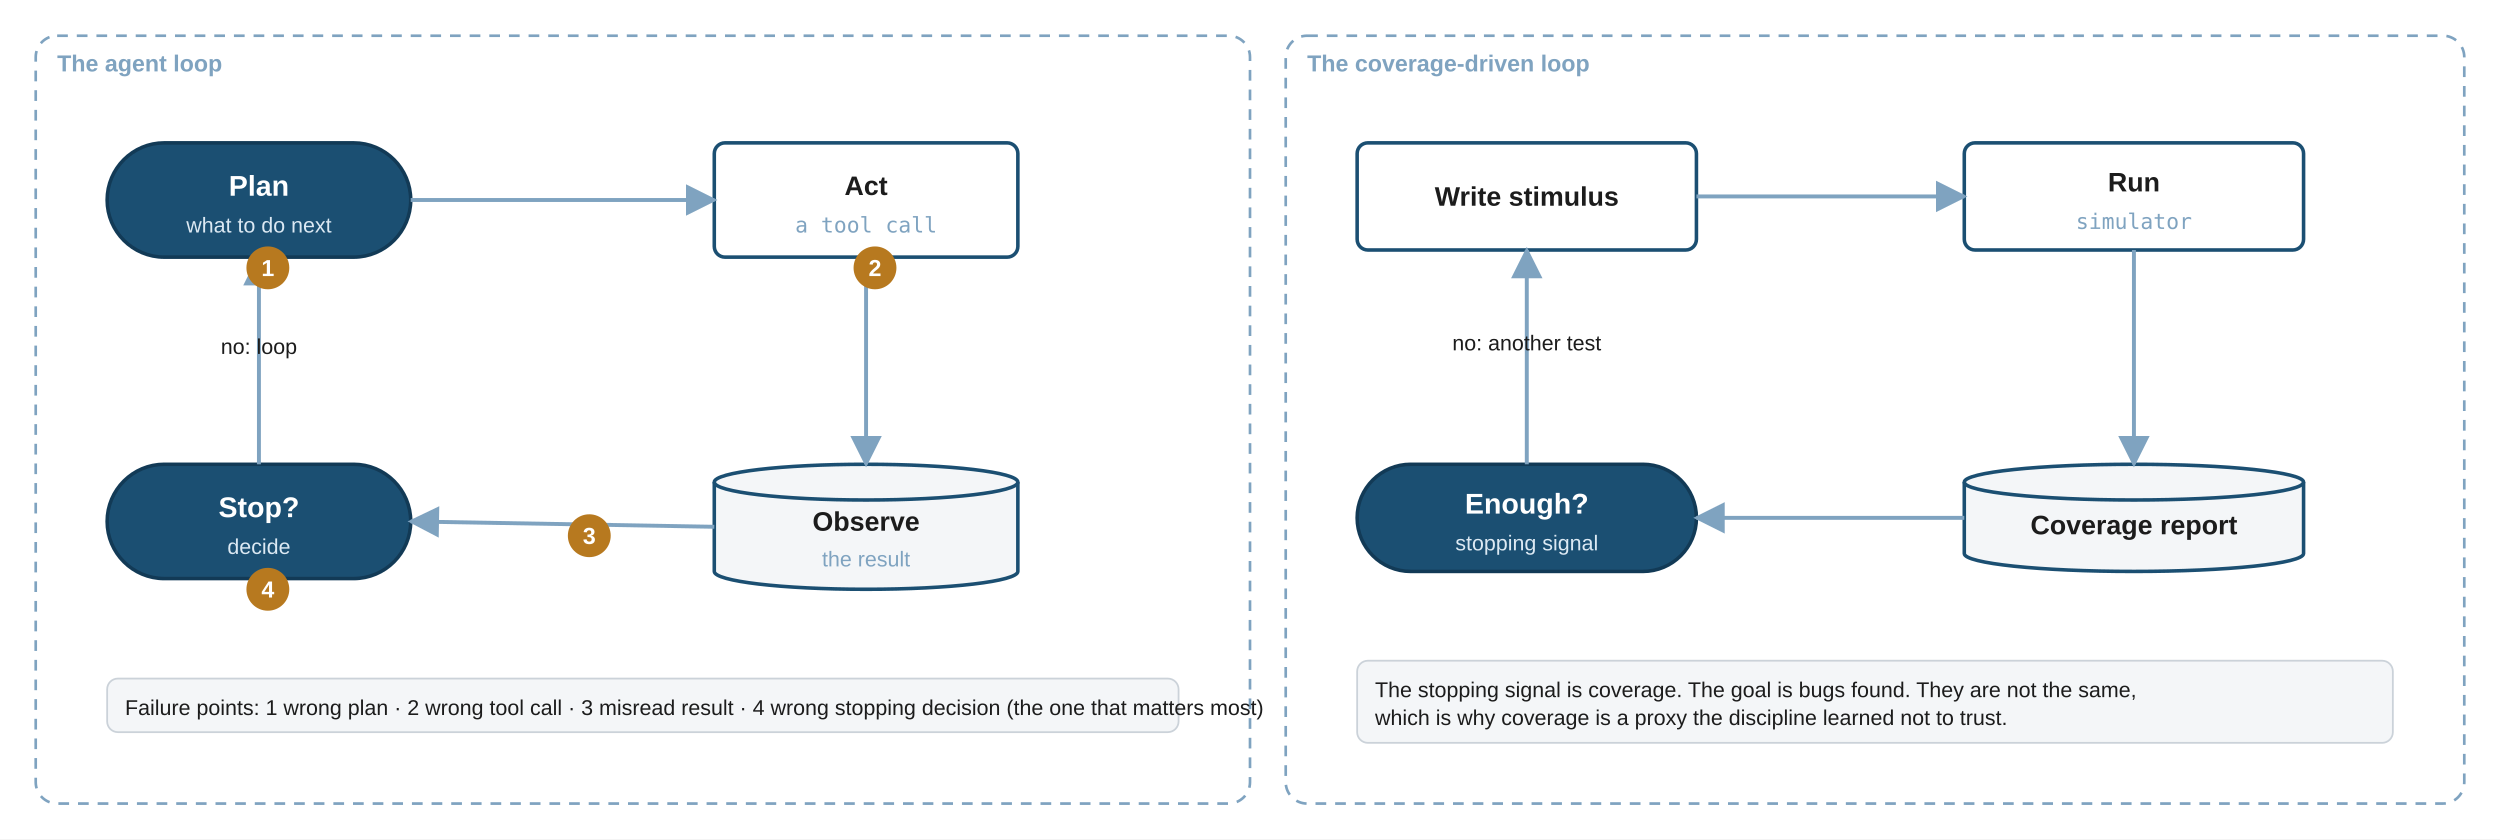
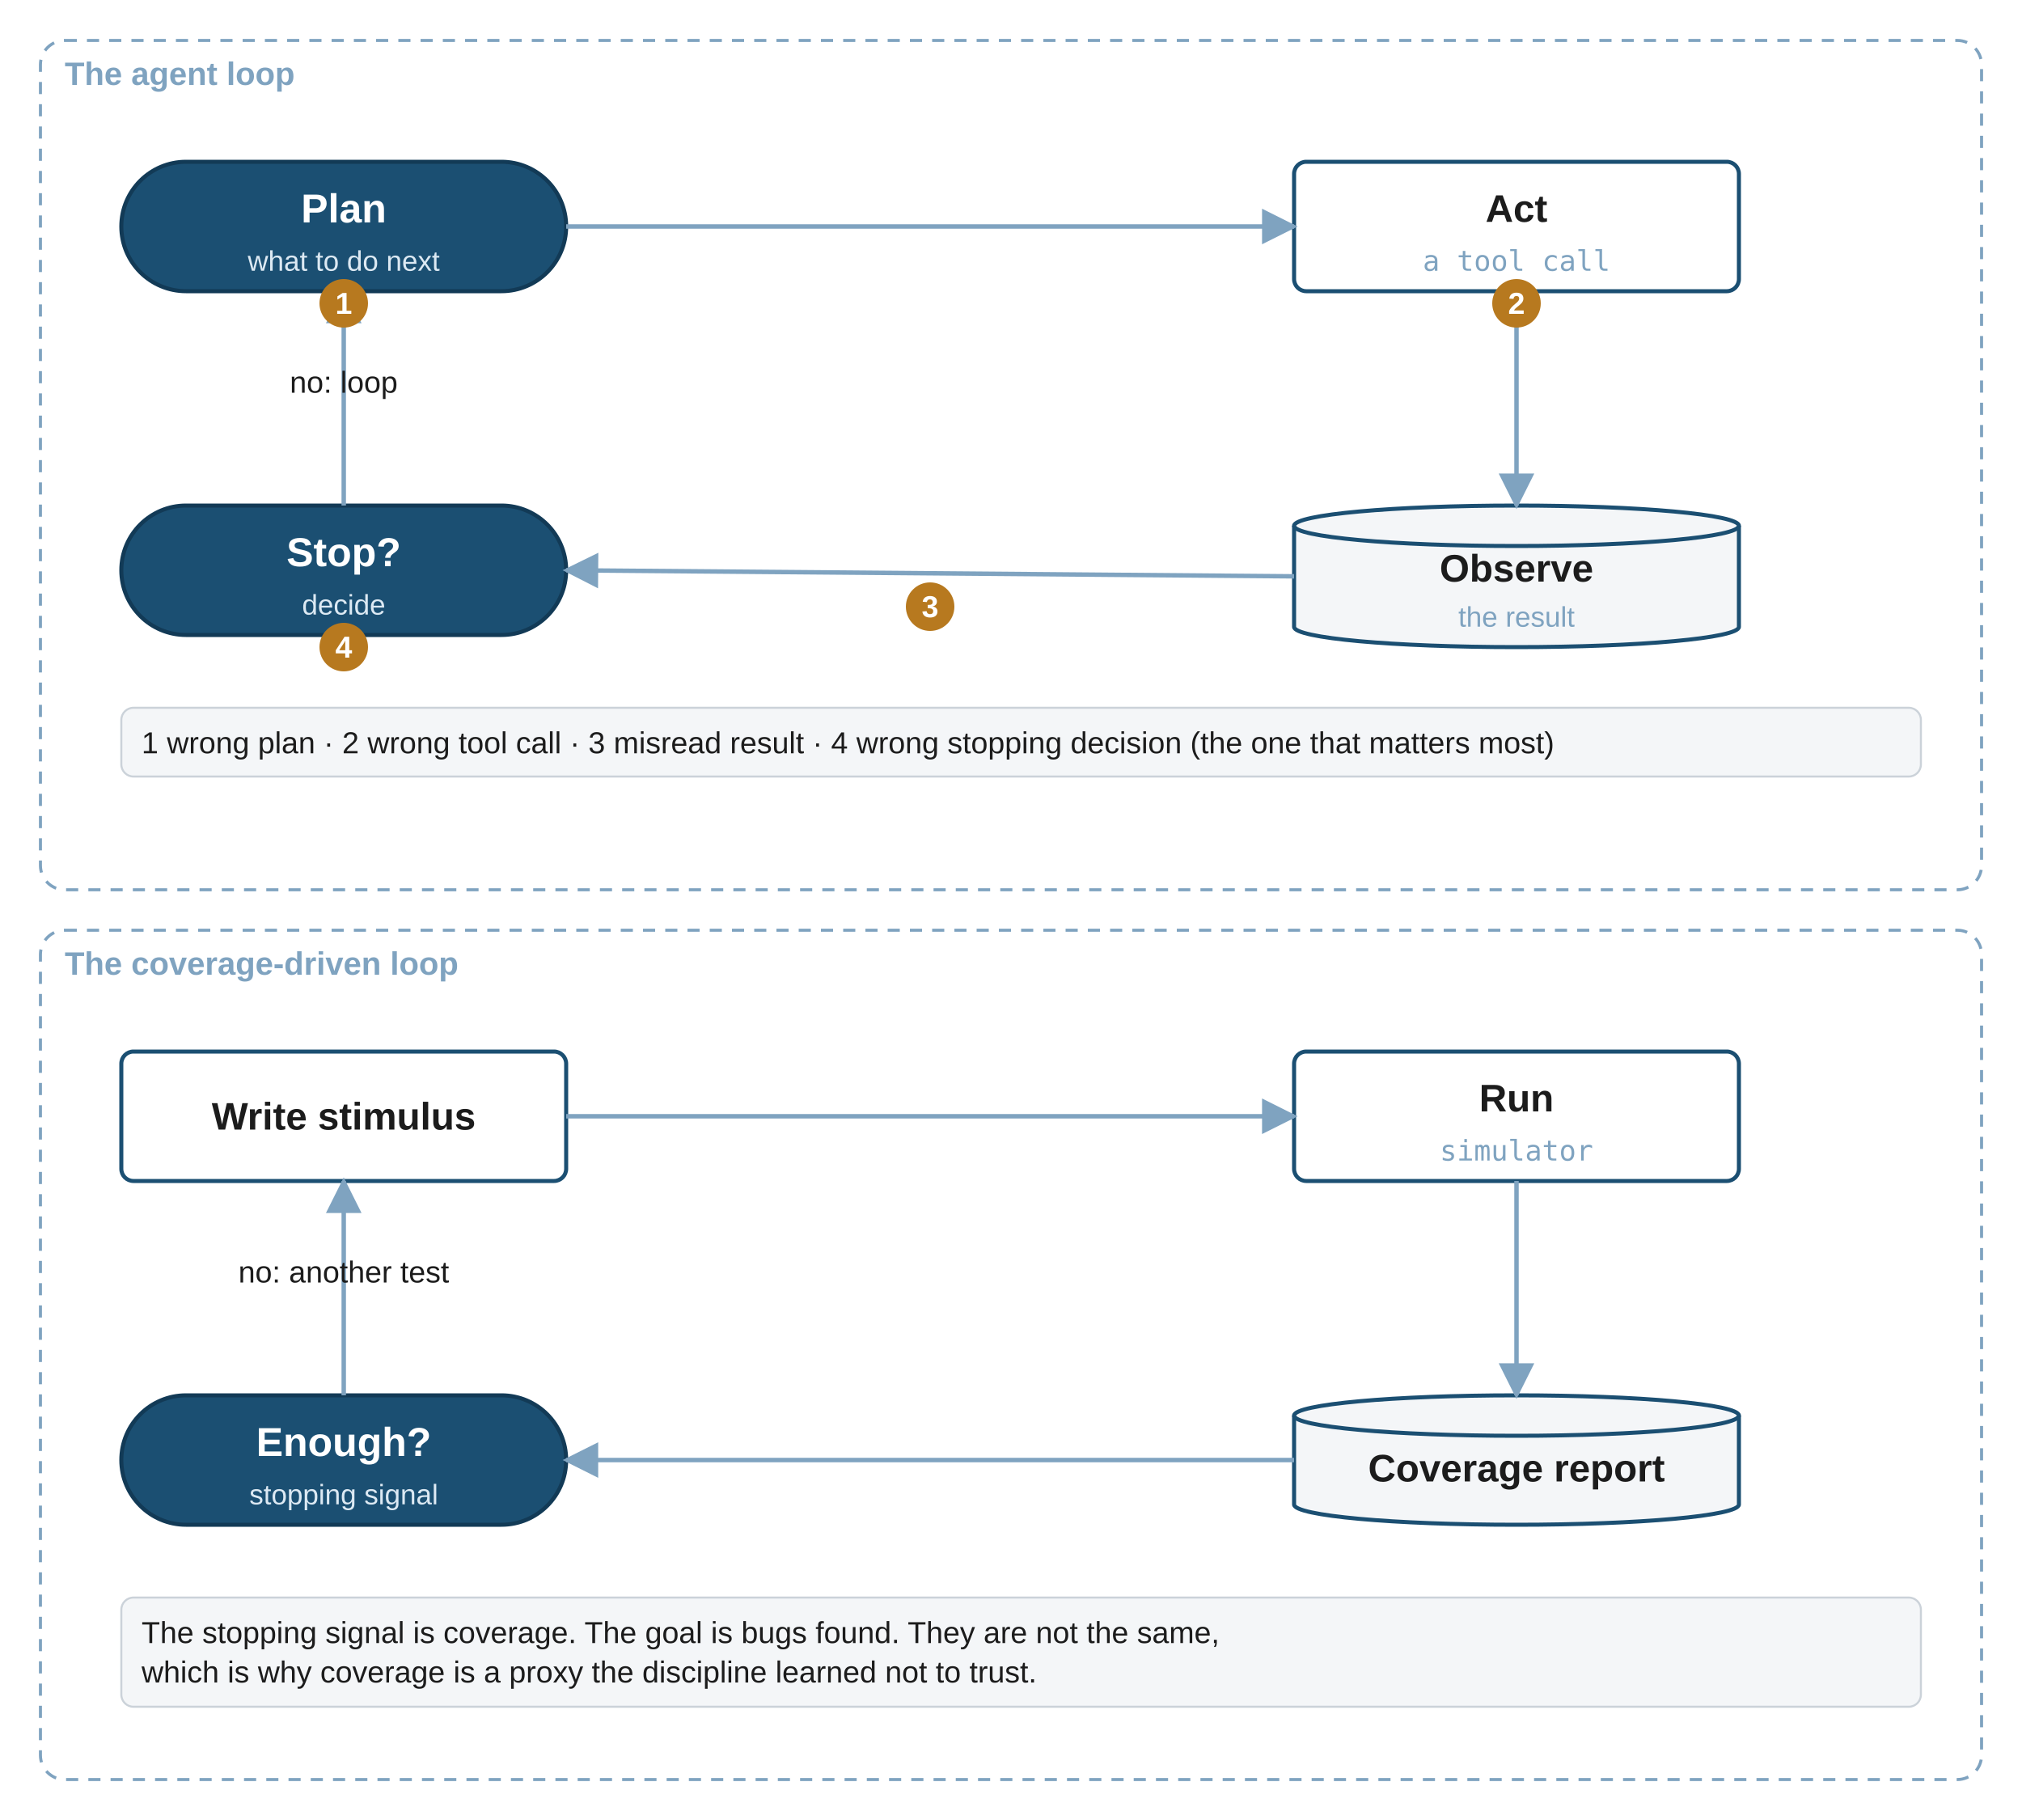
- <svg xmlns="http://www.w3.org/2000/svg" viewBox="0 0 1400 470" width="1400" height="470" role="img" aria-label="The agent loop with its four failure points, beside the coverage-driven loop">
+ <svg xmlns="http://www.w3.org/2000/svg" viewBox="0 0 1000 900" width="1000" height="900" role="img" aria-label="The agent loop with its four failure points, beside the coverage-driven loop">
  <defs>
    <marker id="ah" viewBox="0 0 10 10" refX="9" refY="5" markerWidth="8" markerHeight="8" orient="auto-start-reverse">
      <path d="M0,0 L10,5 L0,10 Z" fill="#7FA3C0" />
    </marker>
    <marker id="ahj" viewBox="0 0 10 10" refX="9" refY="5" markerWidth="8" markerHeight="8" orient="auto-start-reverse">
      <path d="M0,0 L10,5 L0,10 Z" fill="#5B3E8E" />
    </marker>
  </defs>
-   <rect width="1400" height="470" fill="white" />
-   <rect x="20" y="20" width="680" height="430" rx="12" fill="none" stroke="#7FA3C0" stroke-width="1.5" stroke-dasharray="6 5" />
-   <text x="32" y="40.0" font-family="'Source Sans 3', 'Helvetica Neue', Arial, sans-serif" font-size="13" font-weight="700" text-anchor="start" fill="#7FA3C0">The agent loop</text>
-   <rect x="60" y="80" width="170" height="64" rx="32.0" fill="#1B4F72" stroke="#123A56" stroke-width="2" />
-   <text x="145.0" y="109.6" font-family="'Source Sans 3', 'Helvetica Neue', Arial, sans-serif" font-size="16" font-weight="700" text-anchor="middle" fill="white">Plan</text>
-   <text x="145.0" y="130.2" font-family="'Source Sans 3', 'Helvetica Neue', Arial, sans-serif" font-size="12" font-weight="400" text-anchor="middle" fill="#DCE9F3">what to do next</text>
-   <rect x="400" y="80" width="170" height="64" rx="6" fill="white" stroke="#1B4F72" stroke-width="2" />
-   <text x="485.0" y="109.2" font-family="'Source Sans 3', 'Helvetica Neue', Arial, sans-serif" font-size="15" font-weight="600" text-anchor="middle" fill="#1C1C1C">Act</text>
-   <text x="485.0" y="130.2" font-family="'JetBrains Mono', Menlo, monospace" font-size="12" font-weight="400" text-anchor="middle" fill="#7FA3C0">a tool call</text>
-   <path d="M400,270 A85.0,10 0 0 1 570,270 V320 A85.0,10 0 0 1 400,320 Z" fill="#F4F6F8" stroke="#1B4F72" stroke-width="2" />
-   <path d="M400,270 A85.0,10 0 0 0 570,270" fill="none" stroke="#1B4F72" stroke-width="2" />
-   <text x="485.0" y="297.2" font-family="'Source Sans 3', 'Helvetica Neue', Arial, sans-serif" font-size="15" font-weight="600" text-anchor="middle" fill="#1C1C1C">Observe</text>
-   <text x="485.0" y="317.2" font-family="'Source Sans 3', 'Helvetica Neue', Arial, sans-serif" font-size="12" font-weight="400" text-anchor="middle" fill="#7FA3C0">the result</text>
-   <rect x="60" y="260" width="170" height="64" rx="32.0" fill="#1B4F72" stroke="#123A56" stroke-width="2" />
-   <text x="145.0" y="289.6" font-family="'Source Sans 3', 'Helvetica Neue', Arial, sans-serif" font-size="16" font-weight="700" text-anchor="middle" fill="white">Stop?</text>
-   <text x="145.0" y="310.2" font-family="'Source Sans 3', 'Helvetica Neue', Arial, sans-serif" font-size="12" font-weight="400" text-anchor="middle" fill="#DCE9F3">decide</text>
-   <path d="M230,112.0 L400,112.0" fill="none" stroke="#7FA3C0" stroke-width="2.2" marker-end="url(#ah)" />
-   <path d="M485.0,144 L485.0,260" fill="none" stroke="#7FA3C0" stroke-width="2.2" marker-end="url(#ah)" />
-   <path d="M400,295.0 L230,292.0" fill="none" stroke="#7FA3C0" stroke-width="2.2" marker-end="url(#ah)" />
-   <path d="M145.0,260 L145.0,144" fill="none" stroke="#7FA3C0" stroke-width="2.2" marker-end="url(#ah)" />
-   <text x="145.0" y="198.2" font-family="'Source Sans 3', 'Helvetica Neue', Arial, sans-serif" font-size="12" font-weight="400" text-anchor="middle" fill="#1C1C1C">no: loop</text>
-   <circle cx="150" cy="150" r="12" fill="#B7791F" />
-   <text x="150" y="154.6" font-family="'Source Sans 3', 'Helvetica Neue', Arial, sans-serif" font-size="13" font-weight="700" text-anchor="middle" fill="white">1</text>
-   <circle cx="490" cy="150" r="12" fill="#B7791F" />
-   <text x="490" y="154.6" font-family="'Source Sans 3', 'Helvetica Neue', Arial, sans-serif" font-size="13" font-weight="700" text-anchor="middle" fill="white">2</text>
-   <circle cx="330" cy="300" r="12" fill="#B7791F" />
-   <text x="330" y="304.6" font-family="'Source Sans 3', 'Helvetica Neue', Arial, sans-serif" font-size="13" font-weight="700" text-anchor="middle" fill="white">3</text>
-   <circle cx="150" cy="330" r="12" fill="#B7791F" />
-   <text x="150" y="334.6" font-family="'Source Sans 3', 'Helvetica Neue', Arial, sans-serif" font-size="13" font-weight="700" text-anchor="middle" fill="white">4</text>
-   <rect x="60" y="380" width="600" height="30" rx="6" fill="#F4F6F8" stroke="#CBD2D9" />
-   <text x="70" y="400.4" font-family="'Source Sans 3', 'Helvetica Neue', Arial, sans-serif" font-size="12" font-weight="400" text-anchor="start" fill="#1C1C1C">Failure points:  1 wrong plan  ·  2 wrong tool call  ·  3 misread result  ·  4 wrong stopping decision (the one that matters most)</text>
-   <rect x="720" y="20" width="660" height="430" rx="12" fill="none" stroke="#7FA3C0" stroke-width="1.5" stroke-dasharray="6 5" />
-   <text x="732" y="40.0" font-family="'Source Sans 3', 'Helvetica Neue', Arial, sans-serif" font-size="13" font-weight="700" text-anchor="start" fill="#7FA3C0">The coverage-driven loop</text>
-   <rect x="760" y="80" width="190" height="60" rx="6" fill="white" stroke="#1B4F72" stroke-width="2" />
-   <text x="855.0" y="115.2" font-family="'Source Sans 3', 'Helvetica Neue', Arial, sans-serif" font-size="15" font-weight="600" text-anchor="middle" fill="#1C1C1C">Write stimulus</text>
-   <rect x="1100" y="80" width="190" height="60" rx="6" fill="white" stroke="#1B4F72" stroke-width="2" />
-   <text x="1195.0" y="107.2" font-family="'Source Sans 3', 'Helvetica Neue', Arial, sans-serif" font-size="15" font-weight="600" text-anchor="middle" fill="#1C1C1C">Run</text>
-   <text x="1195.0" y="128.2" font-family="'JetBrains Mono', Menlo, monospace" font-size="12" font-weight="400" text-anchor="middle" fill="#7FA3C0">simulator</text>
-   <path d="M1100,270 A95.0,10 0 0 1 1290,270 V310 A95.0,10 0 0 1 1100,310 Z" fill="#F4F6F8" stroke="#1B4F72" stroke-width="2" />
-   <path d="M1100,270 A95.0,10 0 0 0 1290,270" fill="none" stroke="#1B4F72" stroke-width="2" />
-   <text x="1195.0" y="299.2" font-family="'Source Sans 3', 'Helvetica Neue', Arial, sans-serif" font-size="15" font-weight="600" text-anchor="middle" fill="#1C1C1C">Coverage report</text>
-   <rect x="760" y="260" width="190" height="60" rx="30.0" fill="#1B4F72" stroke="#123A56" stroke-width="2" />
-   <text x="855.0" y="287.6" font-family="'Source Sans 3', 'Helvetica Neue', Arial, sans-serif" font-size="16" font-weight="700" text-anchor="middle" fill="white">Enough?</text>
-   <text x="855.0" y="308.2" font-family="'Source Sans 3', 'Helvetica Neue', Arial, sans-serif" font-size="12" font-weight="400" text-anchor="middle" fill="#DCE9F3">stopping signal</text>
-   <path d="M950,110.0 L1100,110.0" fill="none" stroke="#7FA3C0" stroke-width="2.2" marker-end="url(#ah)" />
-   <path d="M1195.0,140 L1195.0,260" fill="none" stroke="#7FA3C0" stroke-width="2.2" marker-end="url(#ah)" />
-   <path d="M1100,290.0 L950,290.0" fill="none" stroke="#7FA3C0" stroke-width="2.2" marker-end="url(#ah)" />
-   <path d="M855.0,260 L855.0,140" fill="none" stroke="#7FA3C0" stroke-width="2.2" marker-end="url(#ah)" />
-   <text x="855.0" y="196.2" font-family="'Source Sans 3', 'Helvetica Neue', Arial, sans-serif" font-size="12" font-weight="400" text-anchor="middle" fill="#1C1C1C">no: another test</text>
-   <rect x="760" y="370" width="580" height="46" rx="6" fill="#F4F6F8" stroke="#CBD2D9" />
-   <text x="770" y="390.4" font-family="'Source Sans 3', 'Helvetica Neue', Arial, sans-serif" font-size="12" font-weight="400" text-anchor="start" fill="#1C1C1C">The stopping signal is coverage. The goal is bugs found. They are not the same,</text>
-   <text x="770" y="406.0" font-family="'Source Sans 3', 'Helvetica Neue', Arial, sans-serif" font-size="12" font-weight="400" text-anchor="start" fill="#1C1C1C">which is why coverage is a proxy the discipline learned not to trust.</text>
+   <rect width="1000" height="900" fill="white" />
+   <rect x="20" y="20" width="960" height="420" rx="12" fill="none" stroke="#7FA3C0" stroke-width="1.5" stroke-dasharray="6 5" />
+   <text x="32" y="42.0" font-family="'Source Sans 3', 'Helvetica Neue', Arial, sans-serif" font-size="16" font-weight="700" text-anchor="start" fill="#7FA3C0">The agent loop</text>
+   <rect x="60" y="80" width="220" height="64" rx="32.0" fill="#1B4F72" stroke="#123A56" stroke-width="2" />
+   <text x="170.0" y="110.0" font-family="'Source Sans 3', 'Helvetica Neue', Arial, sans-serif" font-size="20" font-weight="700" text-anchor="middle" fill="white">Plan</text>
+   <text x="170.0" y="133.9" font-family="'Source Sans 3', 'Helvetica Neue', Arial, sans-serif" font-size="14" font-weight="400" text-anchor="middle" fill="#DCE9F3">what to do next</text>
+   <rect x="640" y="80" width="220" height="64" rx="6" fill="white" stroke="#1B4F72" stroke-width="2" />
+   <text x="750.0" y="109.7" font-family="'Source Sans 3', 'Helvetica Neue', Arial, sans-serif" font-size="19" font-weight="600" text-anchor="middle" fill="#1C1C1C">Act</text>
+   <text x="750.0" y="133.9" font-family="'JetBrains Mono', Menlo, monospace" font-size="14" font-weight="400" text-anchor="middle" fill="#7FA3C0">a tool call</text>
+   <path d="M640,260 A110.0,10 0 0 1 860,260 V310 A110.0,10 0 0 1 640,310 Z" fill="#F4F6F8" stroke="#1B4F72" stroke-width="2" />
+   <path d="M640,260 A110.0,10 0 0 0 860,260" fill="none" stroke="#1B4F72" stroke-width="2" />
+   <text x="750.0" y="287.6" font-family="'Source Sans 3', 'Helvetica Neue', Arial, sans-serif" font-size="19" font-weight="600" text-anchor="middle" fill="#1C1C1C">Observe</text>
+   <text x="750.0" y="309.9" font-family="'Source Sans 3', 'Helvetica Neue', Arial, sans-serif" font-size="14" font-weight="400" text-anchor="middle" fill="#7FA3C0">the result</text>
+   <rect x="60" y="250" width="220" height="64" rx="32.0" fill="#1B4F72" stroke="#123A56" stroke-width="2" />
+   <text x="170.0" y="280.0" font-family="'Source Sans 3', 'Helvetica Neue', Arial, sans-serif" font-size="20" font-weight="700" text-anchor="middle" fill="white">Stop?</text>
+   <text x="170.0" y="303.9" font-family="'Source Sans 3', 'Helvetica Neue', Arial, sans-serif" font-size="14" font-weight="400" text-anchor="middle" fill="#DCE9F3">decide</text>
+   <path d="M280,112.0 L640,112.0" fill="none" stroke="#7FA3C0" stroke-width="2.2" marker-end="url(#ah)" />
+   <path d="M750.0,144 L750.0,250" fill="none" stroke="#7FA3C0" stroke-width="2.2" marker-end="url(#ah)" />
+   <path d="M640,285.0 L280,282.0" fill="none" stroke="#7FA3C0" stroke-width="2.2" marker-end="url(#ah)" />
+   <path d="M170.0,250 L170.0,144" fill="none" stroke="#7FA3C0" stroke-width="2.2" marker-end="url(#ah)" />
+   <text x="170.0" y="194.2" font-family="'Source Sans 3', 'Helvetica Neue', Arial, sans-serif" font-size="15" font-weight="400" text-anchor="middle" fill="#1C1C1C">no: loop</text>
+   <circle cx="170" cy="150" r="12" fill="#B7791F" />
+   <text x="170" y="155.2" font-family="'Source Sans 3', 'Helvetica Neue', Arial, sans-serif" font-size="15" font-weight="700" text-anchor="middle" fill="white">1</text>
+   <circle cx="750" cy="150" r="12" fill="#B7791F" />
+   <text x="750" y="155.2" font-family="'Source Sans 3', 'Helvetica Neue', Arial, sans-serif" font-size="15" font-weight="700" text-anchor="middle" fill="white">2</text>
+   <circle cx="460" cy="300" r="12" fill="#B7791F" />
+   <text x="460" y="305.2" font-family="'Source Sans 3', 'Helvetica Neue', Arial, sans-serif" font-size="15" font-weight="700" text-anchor="middle" fill="white">3</text>
+   <circle cx="170" cy="320" r="12" fill="#B7791F" />
+   <text x="170" y="325.2" font-family="'Source Sans 3', 'Helvetica Neue', Arial, sans-serif" font-size="15" font-weight="700" text-anchor="middle" fill="white">4</text>
+   <rect x="60" y="350" width="890" height="34" rx="6" fill="#F4F6F8" stroke="#CBD2D9" />
+   <text x="70" y="372.5" font-family="'Source Sans 3', 'Helvetica Neue', Arial, sans-serif" font-size="15" font-weight="400" text-anchor="start" fill="#1C1C1C">1 wrong plan  ·  2 wrong tool call  ·  3 misread result  ·  4 wrong stopping decision (the one that matters most)</text>
+   <rect x="20" y="460" width="960" height="420" rx="12" fill="none" stroke="#7FA3C0" stroke-width="1.5" stroke-dasharray="6 5" />
+   <text x="32" y="482.0" font-family="'Source Sans 3', 'Helvetica Neue', Arial, sans-serif" font-size="16" font-weight="700" text-anchor="start" fill="#7FA3C0">The coverage-driven loop</text>
+   <rect x="60" y="520" width="220" height="64" rx="6" fill="white" stroke="#1B4F72" stroke-width="2" />
+   <text x="170.0" y="558.6" font-family="'Source Sans 3', 'Helvetica Neue', Arial, sans-serif" font-size="19" font-weight="600" text-anchor="middle" fill="#1C1C1C">Write stimulus</text>
+   <rect x="640" y="520" width="220" height="64" rx="6" fill="white" stroke="#1B4F72" stroke-width="2" />
+   <text x="750.0" y="549.6" font-family="'Source Sans 3', 'Helvetica Neue', Arial, sans-serif" font-size="19" font-weight="600" text-anchor="middle" fill="#1C1C1C">Run</text>
+   <text x="750.0" y="573.9" font-family="'JetBrains Mono', Menlo, monospace" font-size="14" font-weight="400" text-anchor="middle" fill="#7FA3C0">simulator</text>
+   <path d="M640,700 A110.0,10 0 0 1 860,700 V744 A110.0,10 0 0 1 640,744 Z" fill="#F4F6F8" stroke="#1B4F72" stroke-width="2" />
+   <path d="M640,700 A110.0,10 0 0 0 860,700" fill="none" stroke="#1B4F72" stroke-width="2" />
+   <text x="750.0" y="732.6" font-family="'Source Sans 3', 'Helvetica Neue', Arial, sans-serif" font-size="19" font-weight="600" text-anchor="middle" fill="#1C1C1C">Coverage report</text>
+   <rect x="60" y="690" width="220" height="64" rx="32.0" fill="#1B4F72" stroke="#123A56" stroke-width="2" />
+   <text x="170.0" y="720.0" font-family="'Source Sans 3', 'Helvetica Neue', Arial, sans-serif" font-size="20" font-weight="700" text-anchor="middle" fill="white">Enough?</text>
+   <text x="170.0" y="743.9" font-family="'Source Sans 3', 'Helvetica Neue', Arial, sans-serif" font-size="14" font-weight="400" text-anchor="middle" fill="#DCE9F3">stopping signal</text>
+   <path d="M280,552.0 L640,552.0" fill="none" stroke="#7FA3C0" stroke-width="2.2" marker-end="url(#ah)" />
+   <path d="M750.0,584 L750.0,690" fill="none" stroke="#7FA3C0" stroke-width="2.2" marker-end="url(#ah)" />
+   <path d="M640,722.0 L280,722.0" fill="none" stroke="#7FA3C0" stroke-width="2.2" marker-end="url(#ah)" />
+   <path d="M170.0,690 L170.0,584" fill="none" stroke="#7FA3C0" stroke-width="2.2" marker-end="url(#ah)" />
+   <text x="170.0" y="634.2" font-family="'Source Sans 3', 'Helvetica Neue', Arial, sans-serif" font-size="15" font-weight="400" text-anchor="middle" fill="#1C1C1C">no: another test</text>
+   <rect x="60" y="790" width="890" height="54" rx="6" fill="#F4F6F8" stroke="#CBD2D9" />
+   <text x="70" y="812.5" font-family="'Source Sans 3', 'Helvetica Neue', Arial, sans-serif" font-size="15" font-weight="400" text-anchor="start" fill="#1C1C1C">The stopping signal is coverage. The goal is bugs found. They are not the same,</text>
+   <text x="70" y="832.0" font-family="'Source Sans 3', 'Helvetica Neue', Arial, sans-serif" font-size="15" font-weight="400" text-anchor="start" fill="#1C1C1C">which is why coverage is a proxy the discipline learned not to trust.</text>
</svg>
